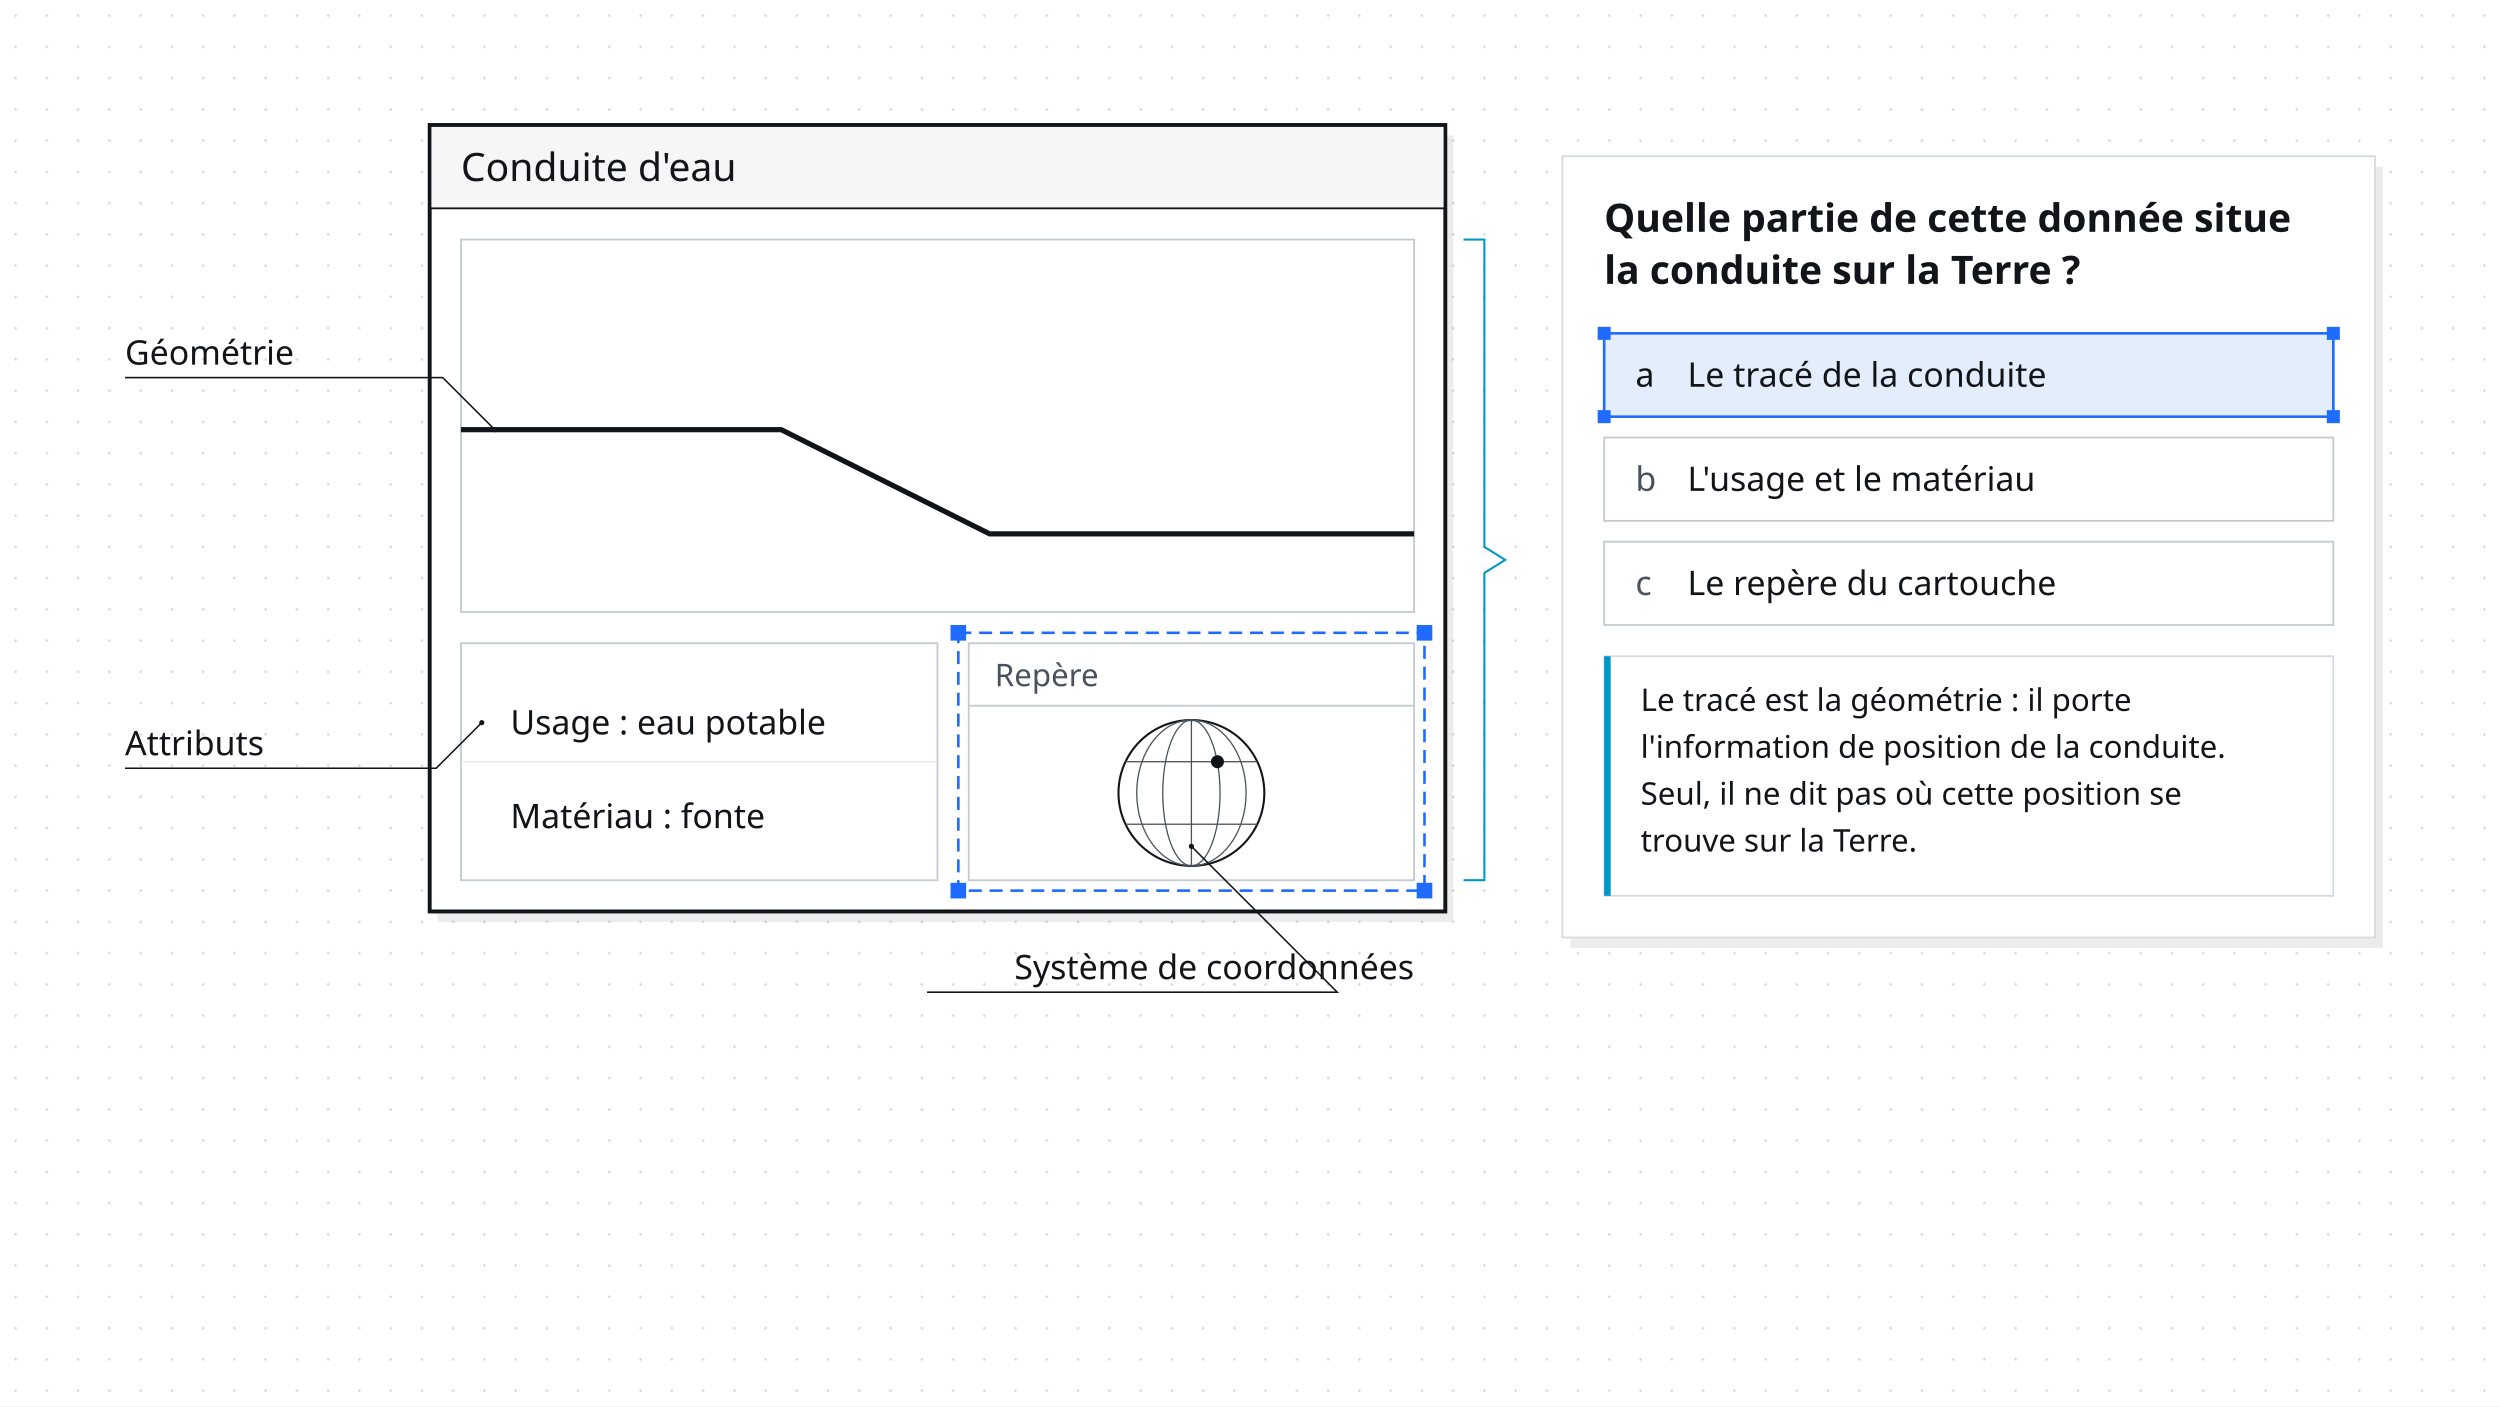
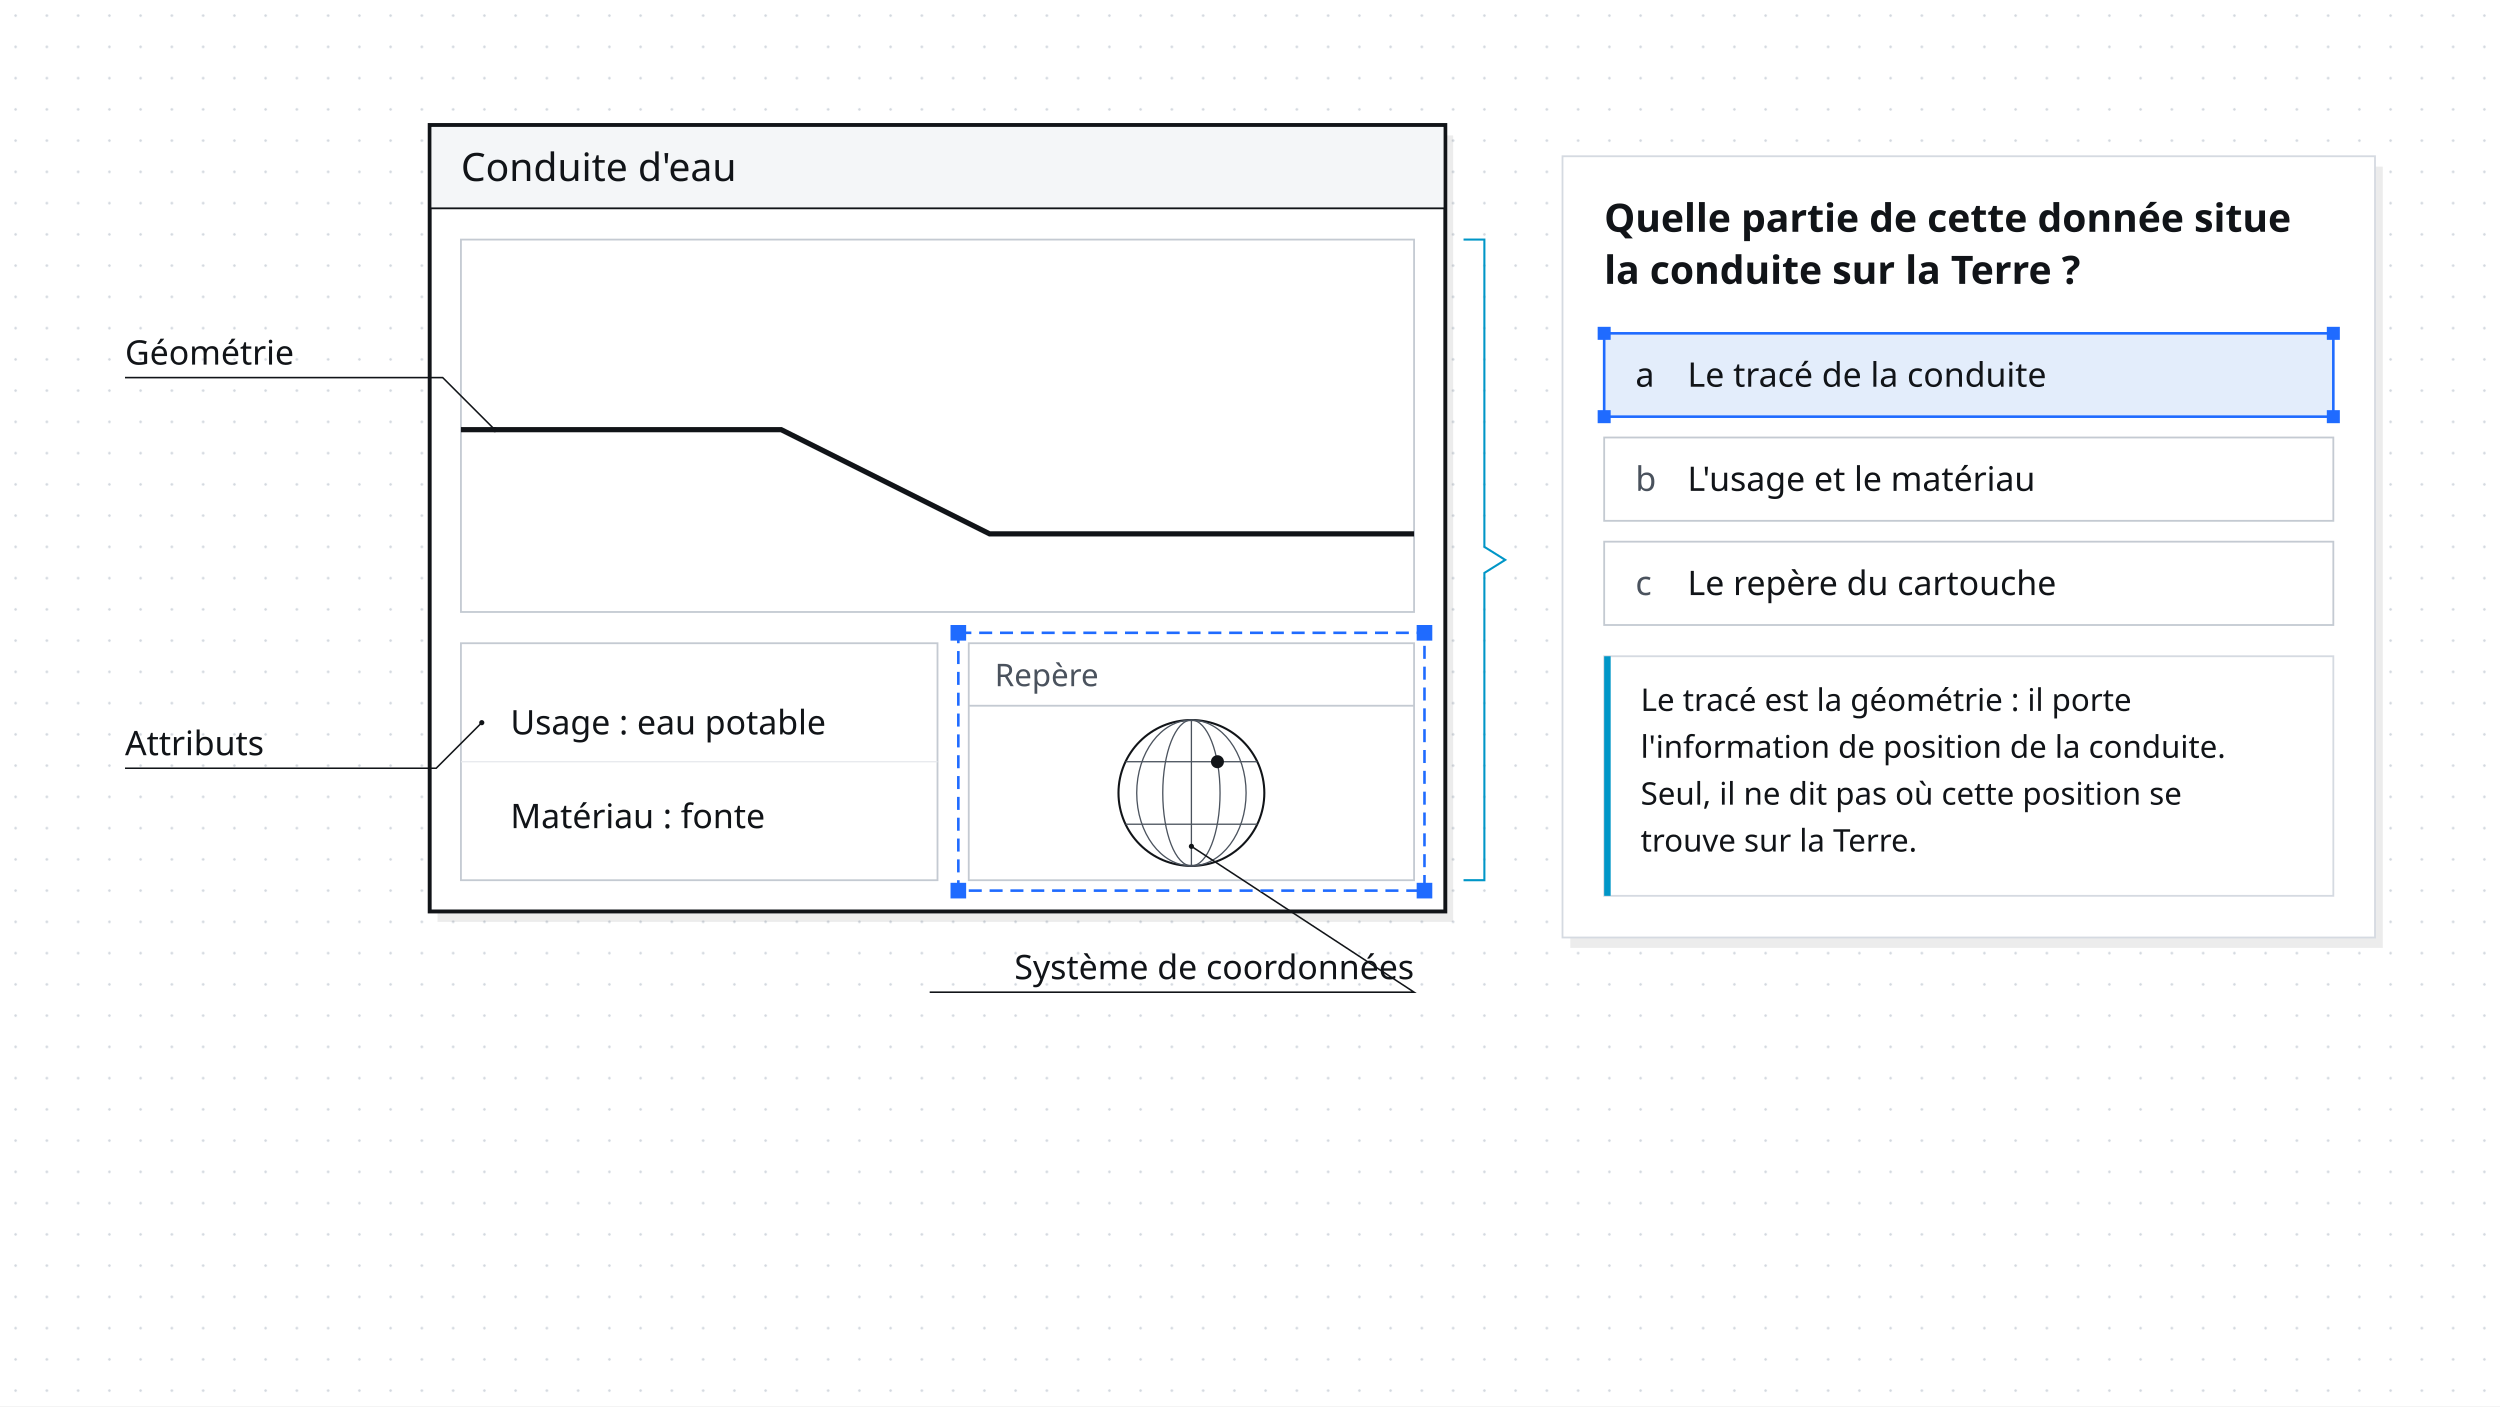
<svg xmlns="http://www.w3.org/2000/svg" viewBox="0 0 1920 1080">
  <defs>
    <pattern id="planche-grille" x="0" y="0" width="24" height="24" patternUnits="userSpaceOnUse">
      <circle cx="12" cy="12" r="1" fill="#D3D8DF" />
    </pattern>
  </defs>
  <rect x="0" y="0" width="1920" height="1080" fill="#FFFFFF" />
  <rect x="0" y="0" width="1920" height="1080" fill="url(#planche-grille)" />
  <g id="planche-feuille">
    <rect x="336" y="104" width="780" height="604" fill="#111418" fill-opacity="0.08" />
    <rect x="330" y="96" width="780" height="604" fill="#FFFFFF" stroke="#111418" stroke-width="3" stroke-linejoin="miter" />
    <rect x="331.5" y="97.5" width="777" height="62.5" fill="#F4F6F8" />
    <line x1="330" y1="160" x2="1110" y2="160" stroke="#111418" stroke-width="1.4" stroke-linecap="butt" />
    <text x="354" y="139" font-family="Azeret Mono" font-weight="400" font-size="30" fill="#111418">Conduite d'eau</text>
  </g>
  <g id="planche-cadre">
    <rect x="354" y="184" width="732" height="286" fill="none" stroke="#C4CAD2" stroke-width="1.4" stroke-linejoin="miter" />
    <polyline points="354,330 600,330 760,410 1086,410" fill="none" stroke="#111418" stroke-width="4" stroke-linecap="butt" stroke-linejoin="miter" />
  </g>
  <g id="planche-tableau">
    <rect x="354" y="494" width="366" height="182" fill="none" stroke="#C4CAD2" stroke-width="1.4" stroke-linejoin="miter" />
    <line x1="354" y1="585" x2="720" y2="585" stroke="#E6E9ED" stroke-width="1" stroke-linecap="butt" />
    <text x="392" y="564" font-family="IBM Plex Sans" font-weight="400" font-size="26" fill="#111418">Usage : eau potable</text>
    <text x="392" y="636" font-family="IBM Plex Sans" font-weight="400" font-size="26" fill="#111418">Matériau : fonte</text>
  </g>
  <g id="planche-cartouche">
    <rect x="744" y="494" width="342" height="182" fill="none" stroke="#C4CAD2" stroke-width="1.4" stroke-linejoin="miter" />
    <line x1="744" y1="542" x2="1086" y2="542" stroke="#C4CAD2" stroke-width="1.4" stroke-linecap="butt" />
    <text x="764" y="527" font-family="Azeret Mono" font-weight="400" font-size="24" fill="#4A525D">Repère</text>
    <circle cx="915" cy="609" r="56" fill="none" stroke="#111418" stroke-width="1.6" />
    <line x1="915" y1="553" x2="915" y2="665" stroke="#4A525D" stroke-width="1" stroke-linecap="butt" />
    <ellipse cx="915" cy="609" rx="22" ry="56" fill="none" stroke="#4A525D" stroke-width="1" />
    <ellipse cx="915" cy="609" rx="42" ry="56" fill="none" stroke="#4A525D" stroke-width="1" />
    <line x1="864.4" y1="585" x2="965.6" y2="585" stroke="#4A525D" stroke-width="1" stroke-linecap="butt" />
    <line x1="864.4" y1="633" x2="965.6" y2="633" stroke="#4A525D" stroke-width="1" stroke-linecap="butt" />
    <circle cx="935" cy="585" r="5" fill="#111418" />
  </g>
  <g id="planche-nom-geometrie">
    <circle cx="380" cy="330" r="2" fill="#111418" />
    <polyline points="380,330 340,290 96,290" fill="none" stroke="#111418" stroke-width="1.2" stroke-linecap="butt" stroke-linejoin="miter" />
    <text x="96" y="280" font-family="Azeret Mono" font-weight="400" font-size="26" fill="#111418">Géométrie</text>
  </g>
  <g id="planche-nom-attributs">
    <circle cx="370" cy="555" r="2" fill="#111418" />
    <polyline points="370,555 335,590 96,590" fill="none" stroke="#111418" stroke-width="1.2" stroke-linecap="butt" stroke-linejoin="miter" />
    <text x="96" y="580" font-family="Azeret Mono" font-weight="400" font-size="26" fill="#111418">Attributs</text>
  </g>
  <g id="planche-nom-systeme">
    <circle cx="915" cy="650" r="2" fill="#111418" />
-     <polyline points="915,650 1027,762 712,762" fill="none" stroke="#111418" stroke-width="1.2" stroke-linecap="butt" stroke-linejoin="miter" />
+     <polyline points="915,650 1086,762 714,762" fill="none" stroke="#111418" stroke-width="1.2" stroke-linecap="butt" stroke-linejoin="miter" />
    <text x="1086" y="752" text-anchor="end" font-family="Azeret Mono" font-weight="400" font-size="26" fill="#111418">Système de coordonnées</text>
  </g>
  <polyline id="planche-accolade" points="1124,184 1140,184 1140,420 1156,430 1140,440 1140,676 1124,676" fill="none" stroke="#0096C7" stroke-width="1.6" stroke-linecap="butt" stroke-linejoin="miter" />
  <g id="planche-evidence">
    <rect x="736" y="486" width="358" height="198" fill="none" stroke="#1F6BFF" stroke-width="2" stroke-dasharray="10 6" stroke-linejoin="miter" />
    <rect x="730" y="480" width="12" height="12" fill="#1F6BFF" />
    <rect x="1088" y="480" width="12" height="12" fill="#1F6BFF" />
    <rect x="730" y="678" width="12" height="12" fill="#1F6BFF" />
    <rect x="1088" y="678" width="12" height="12" fill="#1F6BFF" />
  </g>
  <g id="planche-choix">
    <rect x="1206" y="128" width="624" height="600" fill="#111418" fill-opacity="0.08" />
    <rect x="1200" y="120" width="624" height="600" fill="#FFFFFF" stroke="#D5DAE1" stroke-width="1.4" stroke-linejoin="miter" />
    <text font-family="IBM Plex Sans" font-weight="600" font-size="30" fill="#111418">
      <tspan x="1232" y="178">Quelle partie de cette donnée situe</tspan>
      <tspan x="1232" y="218">la conduite sur la Terre ?</tspan>
    </text>
    <rect x="1232" y="256" width="560" height="64" fill="#E3EDFB" stroke="#1F6BFF" stroke-width="2" stroke-linejoin="miter" />
    <rect x="1227" y="251" width="10" height="10" fill="#1F6BFF" />
    <rect x="1787" y="251" width="10" height="10" fill="#1F6BFF" />
    <rect x="1227" y="315" width="10" height="10" fill="#1F6BFF" />
    <rect x="1787" y="315" width="10" height="10" fill="#1F6BFF" />
    <text x="1256" y="297" font-family="Azeret Mono" font-weight="400" font-size="26" fill="#111418">a</text>
    <text x="1296" y="297" font-family="IBM Plex Sans" font-weight="400" font-size="26" fill="#111418">Le tracé de la conduite</text>
    <rect x="1232" y="336" width="560" height="64" fill="#FFFFFF" stroke="#C4CAD2" stroke-width="1.4" stroke-linejoin="miter" />
    <text x="1256" y="377" font-family="Azeret Mono" font-weight="400" font-size="26" fill="#4A525D">b</text>
    <text x="1296" y="377" font-family="IBM Plex Sans" font-weight="400" font-size="26" fill="#111418">L'usage et le matériau</text>
    <rect x="1232" y="416" width="560" height="64" fill="#FFFFFF" stroke="#C4CAD2" stroke-width="1.4" stroke-linejoin="miter" />
    <text x="1256" y="457" font-family="Azeret Mono" font-weight="400" font-size="26" fill="#4A525D">c</text>
    <text x="1296" y="457" font-family="IBM Plex Sans" font-weight="400" font-size="26" fill="#111418">Le repère du cartouche</text>
    <rect x="1232" y="504" width="560" height="184" fill="#FFFFFF" stroke="#D5DAE1" stroke-width="1.4" stroke-linejoin="miter" />
    <rect x="1232" y="504" width="5" height="184" fill="#0096C7" />
    <text font-family="IBM Plex Sans" font-weight="400" font-size="24" fill="#111418">
      <tspan x="1260" y="546">Le tracé est la géométrie : il porte</tspan>
      <tspan x="1260" y="582">l'information de position de la conduite.</tspan>
      <tspan x="1260" y="618">Seul, il ne dit pas où cette position se</tspan>
      <tspan x="1260" y="654">trouve sur la Terre.</tspan>
    </text>
  </g>
</svg>
